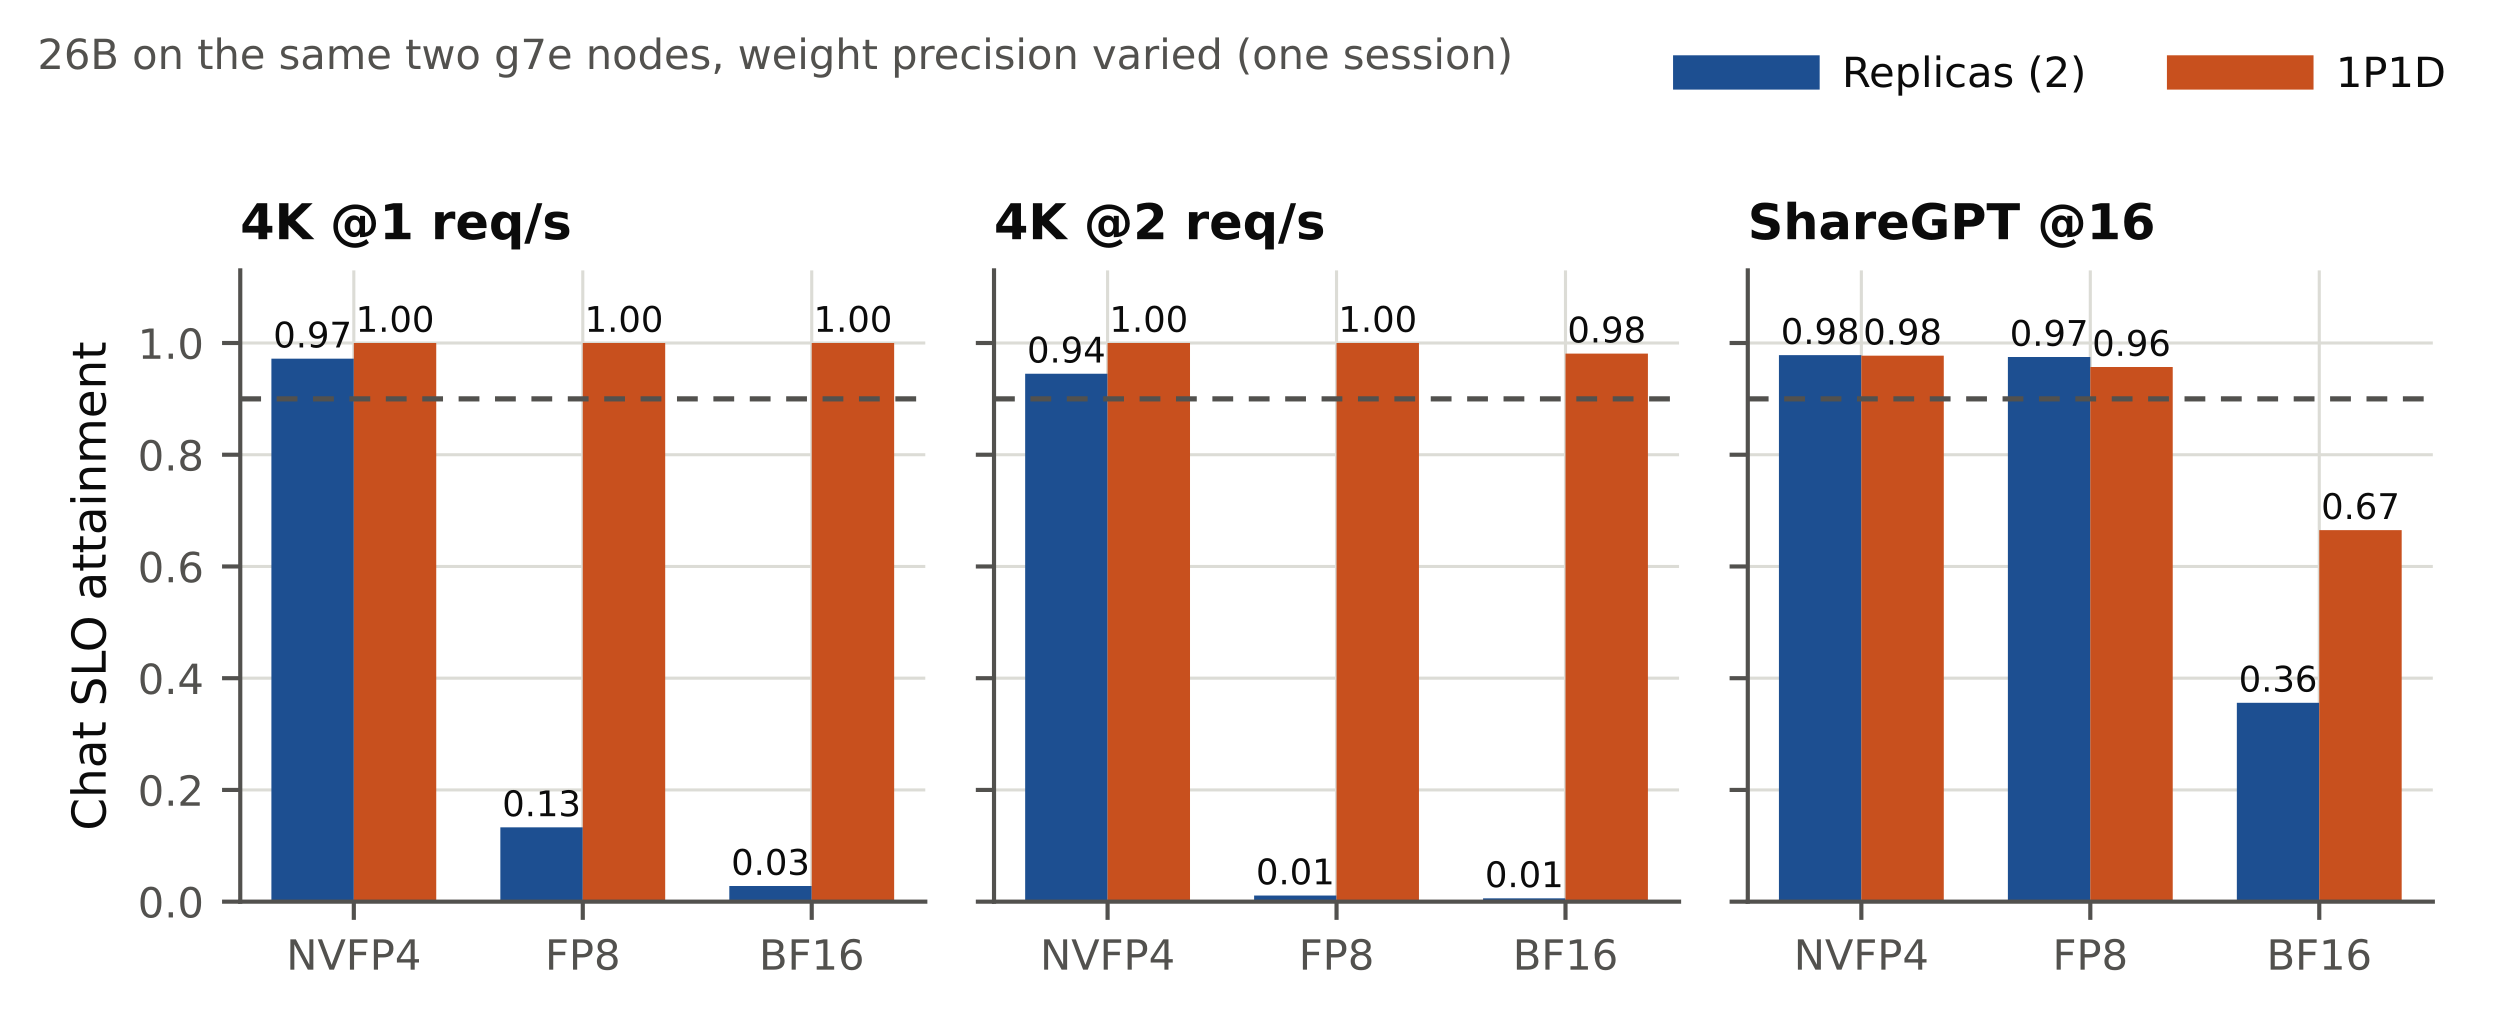
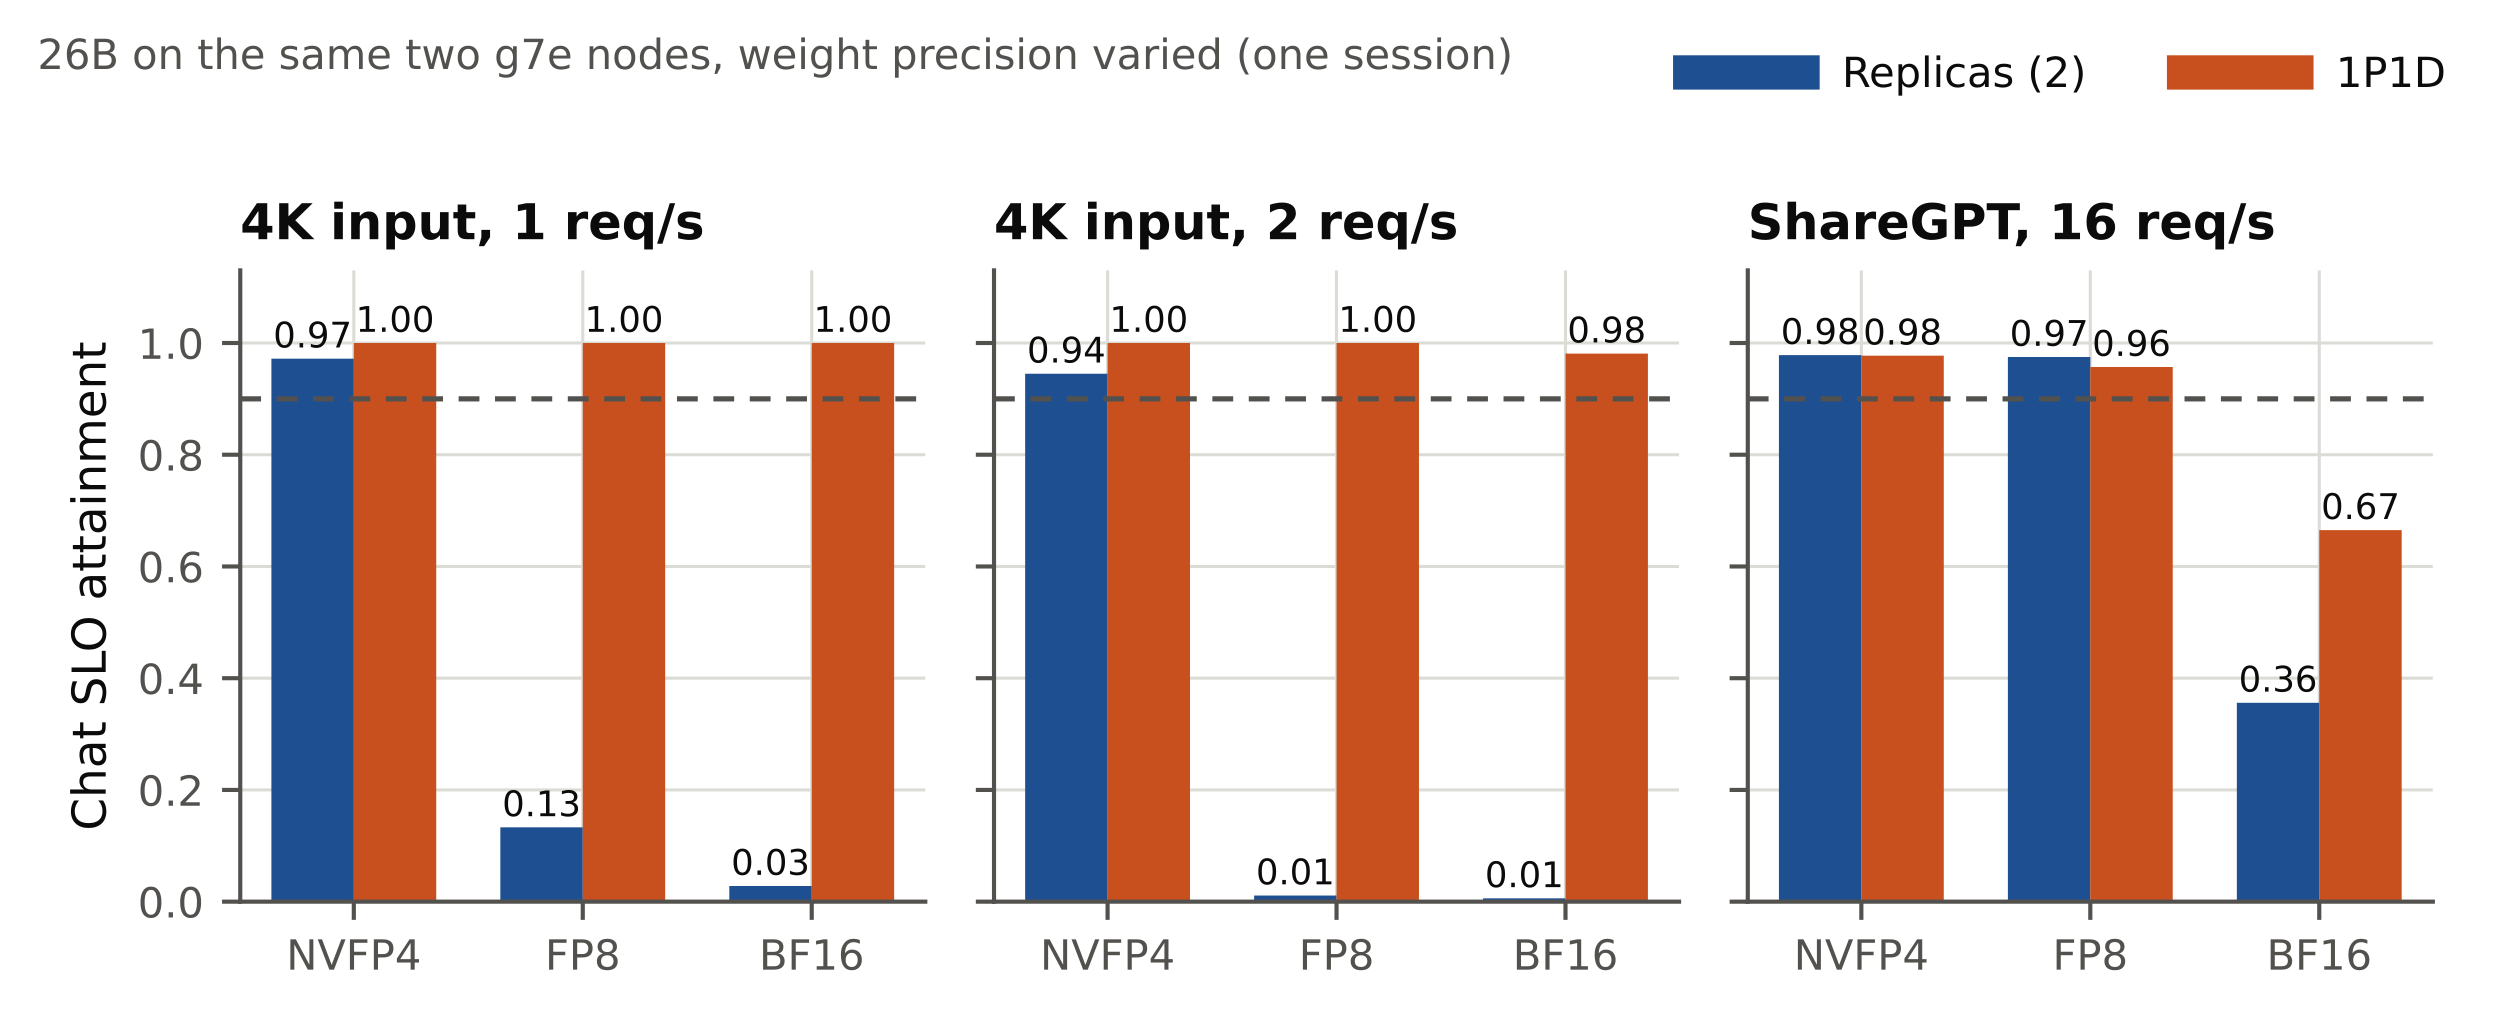
<svg xmlns="http://www.w3.org/2000/svg" xmlns:xlink="http://www.w3.org/1999/xlink" width="480.848pt" height="195.624pt" viewBox="0 0 480.848 195.624" version="1.1">
  <defs>
    <style type="text/css">*{stroke-linejoin: round; stroke-linecap: butt}</style>
  </defs>
  <g id="figure_1">
    <g id="patch_1">
      <path d="M 0 195.624  L 480.848 195.624  L 480.848 0  L 0 0  L 0 195.624  z " style="fill: none" />
    </g>
    <g id="axes_1">
      <g id="patch_2">
        <path d="M 46.21 173.424  L 177.969 173.424  L 177.969 52.004  L 46.21 52.004  L 46.21 173.424  z " style="fill: none" />
      </g>
      <g id="matplotlib.axis_1">
        <g id="xtick_1">
          <g id="line2d_1">
-             <path d="M 68.053 173.424  L 68.053 52.004  " clip-path="url(#pd9c4276684)" style="fill: none; stroke: #dcdcd6; stroke-width: 0.6; stroke-linecap: square" />
+             <path d="M 68.053 173.424  L 68.053 52.004  " clip-path="url(#p2ed2bd23ba)" style="fill: none; stroke: #dcdcd6; stroke-width: 0.6; stroke-linecap: square" />
          </g>
          <g id="line2d_2">
            <defs>
-               <path id="me9cebb5d52" d="M 0 0  L 0 3.5  " style="stroke: #52514e; stroke-width: 0.8" />
+               <path id="meee7be8249" d="M 0 0  L 0 3.5  " style="stroke: #52514e; stroke-width: 0.8" />
            </defs>
            <g>
-               <use xlink:href="#me9cebb5d52" x="68.053" y="173.424" style="fill: #52514e; stroke: #52514e; stroke-width: 0.8" />
+               <use xlink:href="#meee7be8249" x="68.053" y="173.424" style="fill: #52514e; stroke: #52514e; stroke-width: 0.8" />
            </g>
          </g>
          <g id="text_1">
            <text style="font-size: 8px; font-family: 'DejaVu Sans', 'Bitstream Vera Sans', 'Computer Modern Sans Serif', 'Lucida Grande', 'Verdana', 'Geneva', 'Lucid', 'Arial', 'Helvetica', 'Avant Garde', sans-serif; text-anchor: middle; fill: #52514e" x="68.053" y="186.502" transform="rotate(-0 68.05256 186.5021)">NVFP4</text>
          </g>
        </g>
        <g id="xtick_2">
          <g id="line2d_3">
-             <path d="M 112.09 173.424  L 112.09 52.004  " clip-path="url(#pd9c4276684)" style="fill: none; stroke: #dcdcd6; stroke-width: 0.6; stroke-linecap: square" />
+             <path d="M 112.09 173.424  L 112.09 52.004  " clip-path="url(#p2ed2bd23ba)" style="fill: none; stroke: #dcdcd6; stroke-width: 0.6; stroke-linecap: square" />
          </g>
          <g id="line2d_4">
            <g>
-               <use xlink:href="#me9cebb5d52" x="112.09" y="173.424" style="fill: #52514e; stroke: #52514e; stroke-width: 0.8" />
+               <use xlink:href="#meee7be8249" x="112.09" y="173.424" style="fill: #52514e; stroke: #52514e; stroke-width: 0.8" />
            </g>
          </g>
          <g id="text_2">
            <text style="font-size: 8px; font-family: 'DejaVu Sans', 'Bitstream Vera Sans', 'Computer Modern Sans Serif', 'Lucida Grande', 'Verdana', 'Geneva', 'Lucid', 'Arial', 'Helvetica', 'Avant Garde', sans-serif; text-anchor: middle; fill: #52514e" x="112.09" y="186.502" transform="rotate(-0 112.0898 186.5021)">FP8</text>
          </g>
        </g>
        <g id="xtick_3">
          <g id="line2d_5">
-             <path d="M 156.127 173.424  L 156.127 52.004  " clip-path="url(#pd9c4276684)" style="fill: none; stroke: #dcdcd6; stroke-width: 0.6; stroke-linecap: square" />
+             <path d="M 156.127 173.424  L 156.127 52.004  " clip-path="url(#p2ed2bd23ba)" style="fill: none; stroke: #dcdcd6; stroke-width: 0.6; stroke-linecap: square" />
          </g>
          <g id="line2d_6">
            <g>
-               <use xlink:href="#me9cebb5d52" x="156.127" y="173.424" style="fill: #52514e; stroke: #52514e; stroke-width: 0.8" />
+               <use xlink:href="#meee7be8249" x="156.127" y="173.424" style="fill: #52514e; stroke: #52514e; stroke-width: 0.8" />
            </g>
          </g>
          <g id="text_3">
            <text style="font-size: 8px; font-family: 'DejaVu Sans', 'Bitstream Vera Sans', 'Computer Modern Sans Serif', 'Lucida Grande', 'Verdana', 'Geneva', 'Lucid', 'Arial', 'Helvetica', 'Avant Garde', sans-serif; text-anchor: middle; fill: #52514e" x="156.127" y="186.502" transform="rotate(-0 156.127 186.5021)">BF16</text>
          </g>
        </g>
      </g>
      <g id="matplotlib.axis_2">
        <g id="ytick_1">
          <g id="line2d_7">
-             <path d="M 46.21 173.424  L 177.969 173.424  " clip-path="url(#pd9c4276684)" style="fill: none; stroke: #dcdcd6; stroke-width: 0.6; stroke-linecap: square" />
+             <path d="M 46.21 173.424  L 177.969 173.424  " clip-path="url(#p2ed2bd23ba)" style="fill: none; stroke: #dcdcd6; stroke-width: 0.6; stroke-linecap: square" />
          </g>
          <g id="line2d_8">
            <defs>
-               <path id="m92170ba7c8" d="M 0 0  L -3.5 0  " style="stroke: #52514e; stroke-width: 0.8" />
+               <path id="m7822c960b5" d="M 0 0  L -3.5 0  " style="stroke: #52514e; stroke-width: 0.8" />
            </defs>
            <g>
-               <use xlink:href="#m92170ba7c8" x="46.21" y="173.424" style="fill: #52514e; stroke: #52514e; stroke-width: 0.8" />
+               <use xlink:href="#m7822c960b5" x="46.21" y="173.424" style="fill: #52514e; stroke: #52514e; stroke-width: 0.8" />
            </g>
          </g>
          <g id="text_4">
            <text style="font-size: 8px; font-family: 'DejaVu Sans', 'Bitstream Vera Sans', 'Computer Modern Sans Serif', 'Lucida Grande', 'Verdana', 'Geneva', 'Lucid', 'Arial', 'Helvetica', 'Avant Garde', sans-serif; text-anchor: end; fill: #52514e" x="39.21" y="176.463" transform="rotate(-0 39.21011 176.4631)">0.0</text>
          </g>
        </g>
        <g id="ytick_2">
          <g id="line2d_9">
-             <path d="M 46.21 151.934  L 177.969 151.934  " clip-path="url(#pd9c4276684)" style="fill: none; stroke: #dcdcd6; stroke-width: 0.6; stroke-linecap: square" />
+             <path d="M 46.21 151.934  L 177.969 151.934  " clip-path="url(#p2ed2bd23ba)" style="fill: none; stroke: #dcdcd6; stroke-width: 0.6; stroke-linecap: square" />
          </g>
          <g id="line2d_10">
            <g>
-               <use xlink:href="#m92170ba7c8" x="46.21" y="151.934" style="fill: #52514e; stroke: #52514e; stroke-width: 0.8" />
+               <use xlink:href="#m7822c960b5" x="46.21" y="151.934" style="fill: #52514e; stroke: #52514e; stroke-width: 0.8" />
            </g>
          </g>
          <g id="text_5">
            <text style="font-size: 8px; font-family: 'DejaVu Sans', 'Bitstream Vera Sans', 'Computer Modern Sans Serif', 'Lucida Grande', 'Verdana', 'Geneva', 'Lucid', 'Arial', 'Helvetica', 'Avant Garde', sans-serif; text-anchor: end; fill: #52514e" x="39.21" y="154.973" transform="rotate(-0 39.21011 154.9727)">0.2</text>
          </g>
        </g>
        <g id="ytick_3">
          <g id="line2d_11">
-             <path d="M 46.21 130.443  L 177.969 130.443  " clip-path="url(#pd9c4276684)" style="fill: none; stroke: #dcdcd6; stroke-width: 0.6; stroke-linecap: square" />
+             <path d="M 46.21 130.443  L 177.969 130.443  " clip-path="url(#p2ed2bd23ba)" style="fill: none; stroke: #dcdcd6; stroke-width: 0.6; stroke-linecap: square" />
          </g>
          <g id="line2d_12">
            <g>
-               <use xlink:href="#m92170ba7c8" x="46.21" y="130.443" style="fill: #52514e; stroke: #52514e; stroke-width: 0.8" />
+               <use xlink:href="#m7822c960b5" x="46.21" y="130.443" style="fill: #52514e; stroke: #52514e; stroke-width: 0.8" />
            </g>
          </g>
          <g id="text_6">
            <text style="font-size: 8px; font-family: 'DejaVu Sans', 'Bitstream Vera Sans', 'Computer Modern Sans Serif', 'Lucida Grande', 'Verdana', 'Geneva', 'Lucid', 'Arial', 'Helvetica', 'Avant Garde', sans-serif; text-anchor: end; fill: #52514e" x="39.21" y="133.482" transform="rotate(-0 39.21011 133.4824)">0.4</text>
          </g>
        </g>
        <g id="ytick_4">
          <g id="line2d_13">
-             <path d="M 46.21 108.953  L 177.969 108.953  " clip-path="url(#pd9c4276684)" style="fill: none; stroke: #dcdcd6; stroke-width: 0.6; stroke-linecap: square" />
+             <path d="M 46.21 108.953  L 177.969 108.953  " clip-path="url(#p2ed2bd23ba)" style="fill: none; stroke: #dcdcd6; stroke-width: 0.6; stroke-linecap: square" />
          </g>
          <g id="line2d_14">
            <g>
-               <use xlink:href="#m92170ba7c8" x="46.21" y="108.953" style="fill: #52514e; stroke: #52514e; stroke-width: 0.8" />
+               <use xlink:href="#m7822c960b5" x="46.21" y="108.953" style="fill: #52514e; stroke: #52514e; stroke-width: 0.8" />
            </g>
          </g>
          <g id="text_7">
            <text style="font-size: 8px; font-family: 'DejaVu Sans', 'Bitstream Vera Sans', 'Computer Modern Sans Serif', 'Lucida Grande', 'Verdana', 'Geneva', 'Lucid', 'Arial', 'Helvetica', 'Avant Garde', sans-serif; text-anchor: end; fill: #52514e" x="39.21" y="111.992" transform="rotate(-0 39.21011 111.9921)">0.6</text>
          </g>
        </g>
        <g id="ytick_5">
          <g id="line2d_15">
-             <path d="M 46.21 87.463  L 177.969 87.463  " clip-path="url(#pd9c4276684)" style="fill: none; stroke: #dcdcd6; stroke-width: 0.6; stroke-linecap: square" />
+             <path d="M 46.21 87.463  L 177.969 87.463  " clip-path="url(#p2ed2bd23ba)" style="fill: none; stroke: #dcdcd6; stroke-width: 0.6; stroke-linecap: square" />
          </g>
          <g id="line2d_16">
            <g>
-               <use xlink:href="#m92170ba7c8" x="46.21" y="87.463" style="fill: #52514e; stroke: #52514e; stroke-width: 0.8" />
+               <use xlink:href="#m7822c960b5" x="46.21" y="87.463" style="fill: #52514e; stroke: #52514e; stroke-width: 0.8" />
            </g>
          </g>
          <g id="text_8">
            <text style="font-size: 8px; font-family: 'DejaVu Sans', 'Bitstream Vera Sans', 'Computer Modern Sans Serif', 'Lucida Grande', 'Verdana', 'Geneva', 'Lucid', 'Arial', 'Helvetica', 'Avant Garde', sans-serif; text-anchor: end; fill: #52514e" x="39.21" y="90.502" transform="rotate(-0 39.21011 90.50175)">0.8</text>
          </g>
        </g>
        <g id="ytick_6">
          <g id="line2d_17">
-             <path d="M 46.21 65.972  L 177.969 65.972  " clip-path="url(#pd9c4276684)" style="fill: none; stroke: #dcdcd6; stroke-width: 0.6; stroke-linecap: square" />
+             <path d="M 46.21 65.972  L 177.969 65.972  " clip-path="url(#p2ed2bd23ba)" style="fill: none; stroke: #dcdcd6; stroke-width: 0.6; stroke-linecap: square" />
          </g>
          <g id="line2d_18">
            <g>
-               <use xlink:href="#m92170ba7c8" x="46.21" y="65.972" style="fill: #52514e; stroke: #52514e; stroke-width: 0.8" />
+               <use xlink:href="#m7822c960b5" x="46.21" y="65.972" style="fill: #52514e; stroke: #52514e; stroke-width: 0.8" />
            </g>
          </g>
          <g id="text_9">
            <text style="font-size: 8px; font-family: 'DejaVu Sans', 'Bitstream Vera Sans', 'Computer Modern Sans Serif', 'Lucida Grande', 'Verdana', 'Geneva', 'Lucid', 'Arial', 'Helvetica', 'Avant Garde', sans-serif; text-anchor: end; fill: #52514e" x="39.21" y="69.011" transform="rotate(-0 39.21011 69.01142)">1.0</text>
          </g>
        </g>
        <g id="text_10">
          <text style="font-size: 9px; font-family: 'DejaVu Sans', 'Bitstream Vera Sans', 'Computer Modern Sans Serif', 'Lucida Grande', 'Verdana', 'Geneva', 'Lucid', 'Arial', 'Helvetica', 'Avant Garde', sans-serif; text-anchor: middle; fill: #0b0b0b" x="20.326" y="112.714" transform="rotate(-90 20.3255 112.7138)">Chat SLO attainment</text>
        </g>
      </g>
      <g id="patch_3">
-         <path d="M 52.199 173.424  L 68.053 173.424  L 68.053 68.981  L 52.199 68.981  z " clip-path="url(#pd9c4276684)" style="fill: #1d4f91" />
+         <path d="M 52.199 173.424  L 68.053 173.424  L 68.053 68.981  L 52.199 68.981  z " clip-path="url(#p2ed2bd23ba)" style="fill: #1d4f91" />
      </g>
      <g id="patch_4">
-         <path d="M 68.053 173.424  L 83.906 173.424  L 83.906 65.972  L 68.053 65.972  z " clip-path="url(#pd9c4276684)" style="fill: #c8501e" />
+         <path d="M 68.053 173.424  L 83.906 173.424  L 83.906 65.972  L 68.053 65.972  z " clip-path="url(#p2ed2bd23ba)" style="fill: #c8501e" />
      </g>
      <g id="patch_5">
-         <path d="M 96.236 173.424  L 112.09 173.424  L 112.09 159.133  L 96.236 159.133  z " clip-path="url(#pd9c4276684)" style="fill: #1d4f91" />
+         <path d="M 96.236 173.424  L 112.09 173.424  L 112.09 159.133  L 96.236 159.133  z " clip-path="url(#p2ed2bd23ba)" style="fill: #1d4f91" />
      </g>
      <g id="patch_6">
-         <path d="M 112.09 173.424  L 127.943 173.424  L 127.943 65.972  L 112.09 65.972  z " clip-path="url(#pd9c4276684)" style="fill: #c8501e" />
+         <path d="M 112.09 173.424  L 127.943 173.424  L 127.943 65.972  L 112.09 65.972  z " clip-path="url(#p2ed2bd23ba)" style="fill: #c8501e" />
      </g>
      <g id="patch_7">
-         <path d="M 140.274 173.424  L 156.127 173.424  L 156.127 170.415  L 140.274 170.415  z " clip-path="url(#pd9c4276684)" style="fill: #1d4f91" />
+         <path d="M 140.274 173.424  L 156.127 173.424  L 156.127 170.415  L 140.274 170.415  z " clip-path="url(#p2ed2bd23ba)" style="fill: #1d4f91" />
      </g>
      <g id="patch_8">
-         <path d="M 156.127 173.424  L 171.98 173.424  L 171.98 65.972  L 156.127 65.972  z " clip-path="url(#pd9c4276684)" style="fill: #c8501e" />
+         <path d="M 156.127 173.424  L 171.98 173.424  L 171.98 65.972  L 156.127 65.972  z " clip-path="url(#p2ed2bd23ba)" style="fill: #c8501e" />
      </g>
      <g id="line2d_19">
-         <path d="M 46.21 76.718  L 177.969 76.718  " clip-path="url(#pd9c4276684)" style="fill: none; stroke-dasharray: 4,3; stroke-dashoffset: 0; stroke: #52514e" />
+         <path d="M 46.21 76.718  L 177.969 76.718  " clip-path="url(#p2ed2bd23ba)" style="fill: none; stroke-dasharray: 4,3; stroke-dashoffset: 0; stroke: #52514e" />
      </g>
      <g id="patch_9">
        <path d="M 46.21 173.424  L 46.21 52.004  " style="fill: none; stroke: #52514e; stroke-width: 0.8; stroke-linejoin: miter; stroke-linecap: square" />
      </g>
      <g id="patch_10">
        <path d="M 46.21 173.424  L 177.969 173.424  " style="fill: none; stroke: #52514e; stroke-width: 0.8; stroke-linejoin: miter; stroke-linecap: square" />
      </g>
      <g id="text_11">
        <text style="font-size: 6.8px; font-family: 'DejaVu Sans', 'Bitstream Vera Sans', 'Computer Modern Sans Serif', 'Lucida Grande', 'Verdana', 'Geneva', 'Lucid', 'Arial', 'Helvetica', 'Avant Garde', sans-serif; text-anchor: middle; fill: #0b0b0b" x="60.126" y="66.832" transform="rotate(-0 60.12586 66.83197)">0.97</text>
      </g>
      <g id="text_12">
        <text style="font-size: 6.8px; font-family: 'DejaVu Sans', 'Bitstream Vera Sans', 'Computer Modern Sans Serif', 'Lucida Grande', 'Verdana', 'Geneva', 'Lucid', 'Arial', 'Helvetica', 'Avant Garde', sans-serif; text-anchor: middle; fill: #0b0b0b" x="75.979" y="63.823" transform="rotate(-0 75.97925 63.82333)">1.00</text>
      </g>
      <g id="text_13">
        <text style="font-size: 6.8px; font-family: 'DejaVu Sans', 'Bitstream Vera Sans', 'Computer Modern Sans Serif', 'Lucida Grande', 'Verdana', 'Geneva', 'Lucid', 'Arial', 'Helvetica', 'Avant Garde', sans-serif; text-anchor: middle; fill: #0b0b0b" x="104.163" y="156.984" transform="rotate(-0 104.1631 156.9839)">0.13</text>
      </g>
      <g id="text_14">
        <text style="font-size: 6.8px; font-family: 'DejaVu Sans', 'Bitstream Vera Sans', 'Computer Modern Sans Serif', 'Lucida Grande', 'Verdana', 'Geneva', 'Lucid', 'Arial', 'Helvetica', 'Avant Garde', sans-serif; text-anchor: middle; fill: #0b0b0b" x="120.016" y="63.823" transform="rotate(-0 120.0165 63.82333)">1.00</text>
      </g>
      <g id="text_15">
        <text style="font-size: 6.8px; font-family: 'DejaVu Sans', 'Bitstream Vera Sans', 'Computer Modern Sans Serif', 'Lucida Grande', 'Verdana', 'Geneva', 'Lucid', 'Arial', 'Helvetica', 'Avant Garde', sans-serif; text-anchor: middle; fill: #0b0b0b" x="148.2" y="168.266" transform="rotate(-0 148.2003 168.2663)">0.03</text>
      </g>
      <g id="text_16">
        <text style="font-size: 6.8px; font-family: 'DejaVu Sans', 'Bitstream Vera Sans', 'Computer Modern Sans Serif', 'Lucida Grande', 'Verdana', 'Geneva', 'Lucid', 'Arial', 'Helvetica', 'Avant Garde', sans-serif; text-anchor: middle; fill: #0b0b0b" x="164.054" y="63.823" transform="rotate(-0 164.0537 63.82333)">1.00</text>
      </g>
      <g id="text_17">
-         <text style="font-weight: 700; font-size: 9.5px; font-family: 'DejaVu Sans', 'Bitstream Vera Sans', 'Computer Modern Sans Serif', 'Lucida Grande', 'Verdana', 'Geneva', 'Lucid', 'Arial', 'Helvetica', 'Avant Garde', sans-serif; text-anchor: start; fill: #0b0b0b" x="46.21" y="46.004" transform="rotate(-0 46.21011 46.00365)">4K @1 req/s</text>
+         <text style="font-weight: 700; font-size: 9.5px; font-family: 'DejaVu Sans', 'Bitstream Vera Sans', 'Computer Modern Sans Serif', 'Lucida Grande', 'Verdana', 'Geneva', 'Lucid', 'Arial', 'Helvetica', 'Avant Garde', sans-serif; text-anchor: start; fill: #0b0b0b" x="46.21" y="46.004" transform="rotate(-0 46.21011 46.00365)">4K input, 1 req/s</text>
      </g>
    </g>
    <g id="axes_2">
      <g id="patch_11">
        <path d="M 191.189 173.424  L 322.949 173.424  L 322.949 52.004  L 191.189 52.004  L 191.189 173.424  z " style="fill: none" />
      </g>
      <g id="matplotlib.axis_3">
        <g id="xtick_4">
          <g id="line2d_20">
-             <path d="M 213.032 173.424  L 213.032 52.004  " clip-path="url(#p9ea1cb76ad)" style="fill: none; stroke: #dcdcd6; stroke-width: 0.6; stroke-linecap: square" />
+             <path d="M 213.032 173.424  L 213.032 52.004  " clip-path="url(#p092421faef)" style="fill: none; stroke: #dcdcd6; stroke-width: 0.6; stroke-linecap: square" />
          </g>
          <g id="line2d_21">
            <g>
-               <use xlink:href="#me9cebb5d52" x="213.032" y="173.424" style="fill: #52514e; stroke: #52514e; stroke-width: 0.8" />
+               <use xlink:href="#meee7be8249" x="213.032" y="173.424" style="fill: #52514e; stroke: #52514e; stroke-width: 0.8" />
            </g>
          </g>
          <g id="text_18">
            <text style="font-size: 8px; font-family: 'DejaVu Sans', 'Bitstream Vera Sans', 'Computer Modern Sans Serif', 'Lucida Grande', 'Verdana', 'Geneva', 'Lucid', 'Arial', 'Helvetica', 'Avant Garde', sans-serif; text-anchor: middle; fill: #52514e" x="213.032" y="186.502" transform="rotate(-0 213.0319 186.5021)">NVFP4</text>
          </g>
        </g>
        <g id="xtick_5">
          <g id="line2d_22">
-             <path d="M 257.069 173.424  L 257.069 52.004  " clip-path="url(#p9ea1cb76ad)" style="fill: none; stroke: #dcdcd6; stroke-width: 0.6; stroke-linecap: square" />
+             <path d="M 257.069 173.424  L 257.069 52.004  " clip-path="url(#p092421faef)" style="fill: none; stroke: #dcdcd6; stroke-width: 0.6; stroke-linecap: square" />
          </g>
          <g id="line2d_23">
            <g>
-               <use xlink:href="#me9cebb5d52" x="257.069" y="173.424" style="fill: #52514e; stroke: #52514e; stroke-width: 0.8" />
+               <use xlink:href="#meee7be8249" x="257.069" y="173.424" style="fill: #52514e; stroke: #52514e; stroke-width: 0.8" />
            </g>
          </g>
          <g id="text_19">
            <text style="font-size: 8px; font-family: 'DejaVu Sans', 'Bitstream Vera Sans', 'Computer Modern Sans Serif', 'Lucida Grande', 'Verdana', 'Geneva', 'Lucid', 'Arial', 'Helvetica', 'Avant Garde', sans-serif; text-anchor: middle; fill: #52514e" x="257.069" y="186.502" transform="rotate(-0 257.0691 186.5021)">FP8</text>
          </g>
        </g>
        <g id="xtick_6">
          <g id="line2d_24">
-             <path d="M 301.106 173.424  L 301.106 52.004  " clip-path="url(#p9ea1cb76ad)" style="fill: none; stroke: #dcdcd6; stroke-width: 0.6; stroke-linecap: square" />
+             <path d="M 301.106 173.424  L 301.106 52.004  " clip-path="url(#p092421faef)" style="fill: none; stroke: #dcdcd6; stroke-width: 0.6; stroke-linecap: square" />
          </g>
          <g id="line2d_25">
            <g>
-               <use xlink:href="#me9cebb5d52" x="301.106" y="173.424" style="fill: #52514e; stroke: #52514e; stroke-width: 0.8" />
+               <use xlink:href="#meee7be8249" x="301.106" y="173.424" style="fill: #52514e; stroke: #52514e; stroke-width: 0.8" />
            </g>
          </g>
          <g id="text_20">
            <text style="font-size: 8px; font-family: 'DejaVu Sans', 'Bitstream Vera Sans', 'Computer Modern Sans Serif', 'Lucida Grande', 'Verdana', 'Geneva', 'Lucid', 'Arial', 'Helvetica', 'Avant Garde', sans-serif; text-anchor: middle; fill: #52514e" x="301.106" y="186.502" transform="rotate(-0 301.1063 186.5021)">BF16</text>
          </g>
        </g>
      </g>
      <g id="matplotlib.axis_4">
        <g id="ytick_7">
          <g id="line2d_26">
-             <path d="M 191.189 173.424  L 322.949 173.424  " clip-path="url(#p9ea1cb76ad)" style="fill: none; stroke: #dcdcd6; stroke-width: 0.6; stroke-linecap: square" />
+             <path d="M 191.189 173.424  L 322.949 173.424  " clip-path="url(#p092421faef)" style="fill: none; stroke: #dcdcd6; stroke-width: 0.6; stroke-linecap: square" />
          </g>
          <g id="line2d_27">
            <g>
-               <use xlink:href="#m92170ba7c8" x="191.189" y="173.424" style="fill: #52514e; stroke: #52514e; stroke-width: 0.8" />
+               <use xlink:href="#m7822c960b5" x="191.189" y="173.424" style="fill: #52514e; stroke: #52514e; stroke-width: 0.8" />
            </g>
          </g>
        </g>
        <g id="ytick_8">
          <g id="line2d_28">
-             <path d="M 191.189 151.934  L 322.949 151.934  " clip-path="url(#p9ea1cb76ad)" style="fill: none; stroke: #dcdcd6; stroke-width: 0.6; stroke-linecap: square" />
+             <path d="M 191.189 151.934  L 322.949 151.934  " clip-path="url(#p092421faef)" style="fill: none; stroke: #dcdcd6; stroke-width: 0.6; stroke-linecap: square" />
          </g>
          <g id="line2d_29">
            <g>
-               <use xlink:href="#m92170ba7c8" x="191.189" y="151.934" style="fill: #52514e; stroke: #52514e; stroke-width: 0.8" />
+               <use xlink:href="#m7822c960b5" x="191.189" y="151.934" style="fill: #52514e; stroke: #52514e; stroke-width: 0.8" />
            </g>
          </g>
        </g>
        <g id="ytick_9">
          <g id="line2d_30">
-             <path d="M 191.189 130.443  L 322.949 130.443  " clip-path="url(#p9ea1cb76ad)" style="fill: none; stroke: #dcdcd6; stroke-width: 0.6; stroke-linecap: square" />
+             <path d="M 191.189 130.443  L 322.949 130.443  " clip-path="url(#p092421faef)" style="fill: none; stroke: #dcdcd6; stroke-width: 0.6; stroke-linecap: square" />
          </g>
          <g id="line2d_31">
            <g>
-               <use xlink:href="#m92170ba7c8" x="191.189" y="130.443" style="fill: #52514e; stroke: #52514e; stroke-width: 0.8" />
+               <use xlink:href="#m7822c960b5" x="191.189" y="130.443" style="fill: #52514e; stroke: #52514e; stroke-width: 0.8" />
            </g>
          </g>
        </g>
        <g id="ytick_10">
          <g id="line2d_32">
-             <path d="M 191.189 108.953  L 322.949 108.953  " clip-path="url(#p9ea1cb76ad)" style="fill: none; stroke: #dcdcd6; stroke-width: 0.6; stroke-linecap: square" />
+             <path d="M 191.189 108.953  L 322.949 108.953  " clip-path="url(#p092421faef)" style="fill: none; stroke: #dcdcd6; stroke-width: 0.6; stroke-linecap: square" />
          </g>
          <g id="line2d_33">
            <g>
-               <use xlink:href="#m92170ba7c8" x="191.189" y="108.953" style="fill: #52514e; stroke: #52514e; stroke-width: 0.8" />
+               <use xlink:href="#m7822c960b5" x="191.189" y="108.953" style="fill: #52514e; stroke: #52514e; stroke-width: 0.8" />
            </g>
          </g>
        </g>
        <g id="ytick_11">
          <g id="line2d_34">
-             <path d="M 191.189 87.463  L 322.949 87.463  " clip-path="url(#p9ea1cb76ad)" style="fill: none; stroke: #dcdcd6; stroke-width: 0.6; stroke-linecap: square" />
+             <path d="M 191.189 87.463  L 322.949 87.463  " clip-path="url(#p092421faef)" style="fill: none; stroke: #dcdcd6; stroke-width: 0.6; stroke-linecap: square" />
          </g>
          <g id="line2d_35">
            <g>
-               <use xlink:href="#m92170ba7c8" x="191.189" y="87.463" style="fill: #52514e; stroke: #52514e; stroke-width: 0.8" />
+               <use xlink:href="#m7822c960b5" x="191.189" y="87.463" style="fill: #52514e; stroke: #52514e; stroke-width: 0.8" />
            </g>
          </g>
        </g>
        <g id="ytick_12">
          <g id="line2d_36">
-             <path d="M 191.189 65.972  L 322.949 65.972  " clip-path="url(#p9ea1cb76ad)" style="fill: none; stroke: #dcdcd6; stroke-width: 0.6; stroke-linecap: square" />
+             <path d="M 191.189 65.972  L 322.949 65.972  " clip-path="url(#p092421faef)" style="fill: none; stroke: #dcdcd6; stroke-width: 0.6; stroke-linecap: square" />
          </g>
          <g id="line2d_37">
            <g>
-               <use xlink:href="#m92170ba7c8" x="191.189" y="65.972" style="fill: #52514e; stroke: #52514e; stroke-width: 0.8" />
+               <use xlink:href="#m7822c960b5" x="191.189" y="65.972" style="fill: #52514e; stroke: #52514e; stroke-width: 0.8" />
            </g>
          </g>
        </g>
      </g>
      <g id="patch_12">
-         <path d="M 197.178 173.424  L 213.032 173.424  L 213.032 71.882  L 197.178 71.882  z " clip-path="url(#p9ea1cb76ad)" style="fill: #1d4f91" />
+         <path d="M 197.178 173.424  L 213.032 173.424  L 213.032 71.882  L 197.178 71.882  z " clip-path="url(#p092421faef)" style="fill: #1d4f91" />
      </g>
      <g id="patch_13">
-         <path d="M 213.032 173.424  L 228.885 173.424  L 228.885 65.972  L 213.032 65.972  z " clip-path="url(#p9ea1cb76ad)" style="fill: #c8501e" />
+         <path d="M 213.032 173.424  L 228.885 173.424  L 228.885 65.972  L 213.032 65.972  z " clip-path="url(#p092421faef)" style="fill: #c8501e" />
      </g>
      <g id="patch_14">
-         <path d="M 241.216 173.424  L 257.069 173.424  L 257.069 172.242  L 241.216 172.242  z " clip-path="url(#p9ea1cb76ad)" style="fill: #1d4f91" />
+         <path d="M 241.216 173.424  L 257.069 173.424  L 257.069 172.242  L 241.216 172.242  z " clip-path="url(#p092421faef)" style="fill: #1d4f91" />
      </g>
      <g id="patch_15">
-         <path d="M 257.069 173.424  L 272.922 173.424  L 272.922 65.972  L 257.069 65.972  z " clip-path="url(#p9ea1cb76ad)" style="fill: #c8501e" />
+         <path d="M 257.069 173.424  L 272.922 173.424  L 272.922 65.972  L 257.069 65.972  z " clip-path="url(#p092421faef)" style="fill: #c8501e" />
      </g>
      <g id="patch_16">
-         <path d="M 285.253 173.424  L 301.106 173.424  L 301.106 172.779  L 285.253 172.779  z " clip-path="url(#p9ea1cb76ad)" style="fill: #1d4f91" />
+         <path d="M 285.253 173.424  L 301.106 173.424  L 301.106 172.779  L 285.253 172.779  z " clip-path="url(#p092421faef)" style="fill: #1d4f91" />
      </g>
      <g id="patch_17">
-         <path d="M 301.106 173.424  L 316.96 173.424  L 316.96 68.014  L 301.106 68.014  z " clip-path="url(#p9ea1cb76ad)" style="fill: #c8501e" />
+         <path d="M 301.106 173.424  L 316.96 173.424  L 316.96 68.014  L 301.106 68.014  z " clip-path="url(#p092421faef)" style="fill: #c8501e" />
      </g>
      <g id="line2d_38">
-         <path d="M 191.189 76.718  L 322.949 76.718  " clip-path="url(#p9ea1cb76ad)" style="fill: none; stroke-dasharray: 4,3; stroke-dashoffset: 0; stroke: #52514e" />
+         <path d="M 191.189 76.718  L 322.949 76.718  " clip-path="url(#p092421faef)" style="fill: none; stroke-dasharray: 4,3; stroke-dashoffset: 0; stroke: #52514e" />
      </g>
      <g id="patch_18">
        <path d="M 191.189 173.424  L 191.189 52.004  " style="fill: none; stroke: #52514e; stroke-width: 0.8; stroke-linejoin: miter; stroke-linecap: square" />
      </g>
      <g id="patch_19">
        <path d="M 191.189 173.424  L 322.949 173.424  " style="fill: none; stroke: #52514e; stroke-width: 0.8; stroke-linejoin: miter; stroke-linecap: square" />
      </g>
      <g id="text_21">
        <text style="font-size: 6.8px; font-family: 'DejaVu Sans', 'Bitstream Vera Sans', 'Computer Modern Sans Serif', 'Lucida Grande', 'Verdana', 'Geneva', 'Lucid', 'Arial', 'Helvetica', 'Avant Garde', sans-serif; text-anchor: middle; fill: #0b0b0b" x="205.105" y="69.733" transform="rotate(-0 205.1052 69.73317)">0.94</text>
      </g>
      <g id="text_22">
        <text style="font-size: 6.8px; font-family: 'DejaVu Sans', 'Bitstream Vera Sans', 'Computer Modern Sans Serif', 'Lucida Grande', 'Verdana', 'Geneva', 'Lucid', 'Arial', 'Helvetica', 'Avant Garde', sans-serif; text-anchor: middle; fill: #0b0b0b" x="220.959" y="63.823" transform="rotate(-0 220.9586 63.82333)">1.00</text>
      </g>
      <g id="text_23">
        <text style="font-size: 6.8px; font-family: 'DejaVu Sans', 'Bitstream Vera Sans', 'Computer Modern Sans Serif', 'Lucida Grande', 'Verdana', 'Geneva', 'Lucid', 'Arial', 'Helvetica', 'Avant Garde', sans-serif; text-anchor: middle; fill: #0b0b0b" x="249.142" y="170.093" transform="rotate(-0 249.1424 170.093)">0.01</text>
      </g>
      <g id="text_24">
        <text style="font-size: 6.8px; font-family: 'DejaVu Sans', 'Bitstream Vera Sans', 'Computer Modern Sans Serif', 'Lucida Grande', 'Verdana', 'Geneva', 'Lucid', 'Arial', 'Helvetica', 'Avant Garde', sans-serif; text-anchor: middle; fill: #0b0b0b" x="264.996" y="63.823" transform="rotate(-0 264.9957 63.82333)">1.00</text>
      </g>
      <g id="text_25">
        <text style="font-size: 6.8px; font-family: 'DejaVu Sans', 'Bitstream Vera Sans', 'Computer Modern Sans Serif', 'Lucida Grande', 'Verdana', 'Geneva', 'Lucid', 'Arial', 'Helvetica', 'Avant Garde', sans-serif; text-anchor: middle; fill: #0b0b0b" x="293.18" y="170.63" transform="rotate(-0 293.1796 170.6303)">0.01</text>
      </g>
      <g id="text_26">
        <text style="font-size: 6.8px; font-family: 'DejaVu Sans', 'Bitstream Vera Sans', 'Computer Modern Sans Serif', 'Lucida Grande', 'Verdana', 'Geneva', 'Lucid', 'Arial', 'Helvetica', 'Avant Garde', sans-serif; text-anchor: middle; fill: #0b0b0b" x="309.033" y="65.865" transform="rotate(-0 309.0329 65.86491)">0.98</text>
      </g>
      <g id="text_27">
-         <text style="font-weight: 700; font-size: 9.5px; font-family: 'DejaVu Sans', 'Bitstream Vera Sans', 'Computer Modern Sans Serif', 'Lucida Grande', 'Verdana', 'Geneva', 'Lucid', 'Arial', 'Helvetica', 'Avant Garde', sans-serif; text-anchor: start; fill: #0b0b0b" x="191.189" y="46.004" transform="rotate(-0 191.1894 46.00365)">4K @2 req/s</text>
+         <text style="font-weight: 700; font-size: 9.5px; font-family: 'DejaVu Sans', 'Bitstream Vera Sans', 'Computer Modern Sans Serif', 'Lucida Grande', 'Verdana', 'Geneva', 'Lucid', 'Arial', 'Helvetica', 'Avant Garde', sans-serif; text-anchor: start; fill: #0b0b0b" x="191.189" y="46.004" transform="rotate(-0 191.1894 46.00365)">4K input, 2 req/s</text>
      </g>
    </g>
    <g id="axes_3">
      <g id="patch_20">
        <path d="M 336.169 173.424  L 467.928 173.424  L 467.928 52.004  L 336.169 52.004  L 336.169 173.424  z " style="fill: none" />
      </g>
      <g id="matplotlib.axis_5">
        <g id="xtick_7">
          <g id="line2d_39">
-             <path d="M 358.011 173.424  L 358.011 52.004  " clip-path="url(#pcf2026aee3)" style="fill: none; stroke: #dcdcd6; stroke-width: 0.6; stroke-linecap: square" />
+             <path d="M 358.011 173.424  L 358.011 52.004  " clip-path="url(#p052fad3c69)" style="fill: none; stroke: #dcdcd6; stroke-width: 0.6; stroke-linecap: square" />
          </g>
          <g id="line2d_40">
            <g>
-               <use xlink:href="#me9cebb5d52" x="358.011" y="173.424" style="fill: #52514e; stroke: #52514e; stroke-width: 0.8" />
+               <use xlink:href="#meee7be8249" x="358.011" y="173.424" style="fill: #52514e; stroke: #52514e; stroke-width: 0.8" />
            </g>
          </g>
          <g id="text_28">
            <text style="font-size: 8px; font-family: 'DejaVu Sans', 'Bitstream Vera Sans', 'Computer Modern Sans Serif', 'Lucida Grande', 'Verdana', 'Geneva', 'Lucid', 'Arial', 'Helvetica', 'Avant Garde', sans-serif; text-anchor: middle; fill: #52514e" x="358.011" y="186.502" transform="rotate(-0 358.0112 186.5021)">NVFP4</text>
          </g>
        </g>
        <g id="xtick_8">
          <g id="line2d_41">
-             <path d="M 402.048 173.424  L 402.048 52.004  " clip-path="url(#pcf2026aee3)" style="fill: none; stroke: #dcdcd6; stroke-width: 0.6; stroke-linecap: square" />
+             <path d="M 402.048 173.424  L 402.048 52.004  " clip-path="url(#p052fad3c69)" style="fill: none; stroke: #dcdcd6; stroke-width: 0.6; stroke-linecap: square" />
          </g>
          <g id="line2d_42">
            <g>
-               <use xlink:href="#me9cebb5d52" x="402.048" y="173.424" style="fill: #52514e; stroke: #52514e; stroke-width: 0.8" />
+               <use xlink:href="#meee7be8249" x="402.048" y="173.424" style="fill: #52514e; stroke: #52514e; stroke-width: 0.8" />
            </g>
          </g>
          <g id="text_29">
            <text style="font-size: 8px; font-family: 'DejaVu Sans', 'Bitstream Vera Sans', 'Computer Modern Sans Serif', 'Lucida Grande', 'Verdana', 'Geneva', 'Lucid', 'Arial', 'Helvetica', 'Avant Garde', sans-serif; text-anchor: middle; fill: #52514e" x="402.048" y="186.502" transform="rotate(-0 402.0484 186.5021)">FP8</text>
          </g>
        </g>
        <g id="xtick_9">
          <g id="line2d_43">
-             <path d="M 446.086 173.424  L 446.086 52.004  " clip-path="url(#pcf2026aee3)" style="fill: none; stroke: #dcdcd6; stroke-width: 0.6; stroke-linecap: square" />
+             <path d="M 446.086 173.424  L 446.086 52.004  " clip-path="url(#p052fad3c69)" style="fill: none; stroke: #dcdcd6; stroke-width: 0.6; stroke-linecap: square" />
          </g>
          <g id="line2d_44">
            <g>
-               <use xlink:href="#me9cebb5d52" x="446.086" y="173.424" style="fill: #52514e; stroke: #52514e; stroke-width: 0.8" />
+               <use xlink:href="#meee7be8249" x="446.086" y="173.424" style="fill: #52514e; stroke: #52514e; stroke-width: 0.8" />
            </g>
          </g>
          <g id="text_30">
            <text style="font-size: 8px; font-family: 'DejaVu Sans', 'Bitstream Vera Sans', 'Computer Modern Sans Serif', 'Lucida Grande', 'Verdana', 'Geneva', 'Lucid', 'Arial', 'Helvetica', 'Avant Garde', sans-serif; text-anchor: middle; fill: #52514e" x="446.086" y="186.502" transform="rotate(-0 446.0856 186.5021)">BF16</text>
          </g>
        </g>
      </g>
      <g id="matplotlib.axis_6">
        <g id="ytick_13">
          <g id="line2d_45">
-             <path d="M 336.169 173.424  L 467.928 173.424  " clip-path="url(#pcf2026aee3)" style="fill: none; stroke: #dcdcd6; stroke-width: 0.6; stroke-linecap: square" />
+             <path d="M 336.169 173.424  L 467.928 173.424  " clip-path="url(#p052fad3c69)" style="fill: none; stroke: #dcdcd6; stroke-width: 0.6; stroke-linecap: square" />
          </g>
          <g id="line2d_46">
            <g>
-               <use xlink:href="#m92170ba7c8" x="336.169" y="173.424" style="fill: #52514e; stroke: #52514e; stroke-width: 0.8" />
+               <use xlink:href="#m7822c960b5" x="336.169" y="173.424" style="fill: #52514e; stroke: #52514e; stroke-width: 0.8" />
            </g>
          </g>
        </g>
        <g id="ytick_14">
          <g id="line2d_47">
-             <path d="M 336.169 151.934  L 467.928 151.934  " clip-path="url(#pcf2026aee3)" style="fill: none; stroke: #dcdcd6; stroke-width: 0.6; stroke-linecap: square" />
+             <path d="M 336.169 151.934  L 467.928 151.934  " clip-path="url(#p052fad3c69)" style="fill: none; stroke: #dcdcd6; stroke-width: 0.6; stroke-linecap: square" />
          </g>
          <g id="line2d_48">
            <g>
-               <use xlink:href="#m92170ba7c8" x="336.169" y="151.934" style="fill: #52514e; stroke: #52514e; stroke-width: 0.8" />
+               <use xlink:href="#m7822c960b5" x="336.169" y="151.934" style="fill: #52514e; stroke: #52514e; stroke-width: 0.8" />
            </g>
          </g>
        </g>
        <g id="ytick_15">
          <g id="line2d_49">
-             <path d="M 336.169 130.443  L 467.928 130.443  " clip-path="url(#pcf2026aee3)" style="fill: none; stroke: #dcdcd6; stroke-width: 0.6; stroke-linecap: square" />
+             <path d="M 336.169 130.443  L 467.928 130.443  " clip-path="url(#p052fad3c69)" style="fill: none; stroke: #dcdcd6; stroke-width: 0.6; stroke-linecap: square" />
          </g>
          <g id="line2d_50">
            <g>
-               <use xlink:href="#m92170ba7c8" x="336.169" y="130.443" style="fill: #52514e; stroke: #52514e; stroke-width: 0.8" />
+               <use xlink:href="#m7822c960b5" x="336.169" y="130.443" style="fill: #52514e; stroke: #52514e; stroke-width: 0.8" />
            </g>
          </g>
        </g>
        <g id="ytick_16">
          <g id="line2d_51">
-             <path d="M 336.169 108.953  L 467.928 108.953  " clip-path="url(#pcf2026aee3)" style="fill: none; stroke: #dcdcd6; stroke-width: 0.6; stroke-linecap: square" />
+             <path d="M 336.169 108.953  L 467.928 108.953  " clip-path="url(#p052fad3c69)" style="fill: none; stroke: #dcdcd6; stroke-width: 0.6; stroke-linecap: square" />
          </g>
          <g id="line2d_52">
            <g>
-               <use xlink:href="#m92170ba7c8" x="336.169" y="108.953" style="fill: #52514e; stroke: #52514e; stroke-width: 0.8" />
+               <use xlink:href="#m7822c960b5" x="336.169" y="108.953" style="fill: #52514e; stroke: #52514e; stroke-width: 0.8" />
            </g>
          </g>
        </g>
        <g id="ytick_17">
          <g id="line2d_53">
-             <path d="M 336.169 87.463  L 467.928 87.463  " clip-path="url(#pcf2026aee3)" style="fill: none; stroke: #dcdcd6; stroke-width: 0.6; stroke-linecap: square" />
+             <path d="M 336.169 87.463  L 467.928 87.463  " clip-path="url(#p052fad3c69)" style="fill: none; stroke: #dcdcd6; stroke-width: 0.6; stroke-linecap: square" />
          </g>
          <g id="line2d_54">
            <g>
-               <use xlink:href="#m92170ba7c8" x="336.169" y="87.463" style="fill: #52514e; stroke: #52514e; stroke-width: 0.8" />
+               <use xlink:href="#m7822c960b5" x="336.169" y="87.463" style="fill: #52514e; stroke: #52514e; stroke-width: 0.8" />
            </g>
          </g>
        </g>
        <g id="ytick_18">
          <g id="line2d_55">
-             <path d="M 336.169 65.972  L 467.928 65.972  " clip-path="url(#pcf2026aee3)" style="fill: none; stroke: #dcdcd6; stroke-width: 0.6; stroke-linecap: square" />
+             <path d="M 336.169 65.972  L 467.928 65.972  " clip-path="url(#p052fad3c69)" style="fill: none; stroke: #dcdcd6; stroke-width: 0.6; stroke-linecap: square" />
          </g>
          <g id="line2d_56">
            <g>
-               <use xlink:href="#m92170ba7c8" x="336.169" y="65.972" style="fill: #52514e; stroke: #52514e; stroke-width: 0.8" />
+               <use xlink:href="#m7822c960b5" x="336.169" y="65.972" style="fill: #52514e; stroke: #52514e; stroke-width: 0.8" />
            </g>
          </g>
        </g>
      </g>
      <g id="patch_21">
-         <path d="M 342.158 173.424  L 358.011 173.424  L 358.011 68.3  L 342.158 68.3  z " clip-path="url(#pcf2026aee3)" style="fill: #1d4f91" />
+         <path d="M 342.158 173.424  L 358.011 173.424  L 358.011 68.3  L 342.158 68.3  z " clip-path="url(#p052fad3c69)" style="fill: #1d4f91" />
      </g>
      <g id="patch_22">
-         <path d="M 358.011 173.424  L 373.865 173.424  L 373.865 68.408  L 358.011 68.408  z " clip-path="url(#pcf2026aee3)" style="fill: #c8501e" />
+         <path d="M 358.011 173.424  L 373.865 173.424  L 373.865 68.408  L 358.011 68.408  z " clip-path="url(#p052fad3c69)" style="fill: #c8501e" />
      </g>
      <g id="patch_23">
-         <path d="M 386.195 173.424  L 402.048 173.424  L 402.048 68.659  L 386.195 68.659  z " clip-path="url(#pcf2026aee3)" style="fill: #1d4f91" />
+         <path d="M 386.195 173.424  L 402.048 173.424  L 402.048 68.659  L 386.195 68.659  z " clip-path="url(#p052fad3c69)" style="fill: #1d4f91" />
      </g>
      <g id="patch_24">
-         <path d="M 402.048 173.424  L 417.902 173.424  L 417.902 70.593  L 402.048 70.593  z " clip-path="url(#pcf2026aee3)" style="fill: #c8501e" />
+         <path d="M 402.048 173.424  L 417.902 173.424  L 417.902 70.593  L 402.048 70.593  z " clip-path="url(#p052fad3c69)" style="fill: #c8501e" />
      </g>
      <g id="patch_25">
-         <path d="M 430.232 173.424  L 446.086 173.424  L 446.086 135.171  L 430.232 135.171  z " clip-path="url(#pcf2026aee3)" style="fill: #1d4f91" />
+         <path d="M 430.232 173.424  L 446.086 173.424  L 446.086 135.171  L 430.232 135.171  z " clip-path="url(#p052fad3c69)" style="fill: #1d4f91" />
      </g>
      <g id="patch_26">
-         <path d="M 446.086 173.424  L 461.939 173.424  L 461.939 101.969  L 446.086 101.969  z " clip-path="url(#pcf2026aee3)" style="fill: #c8501e" />
+         <path d="M 446.086 173.424  L 461.939 173.424  L 461.939 101.969  L 446.086 101.969  z " clip-path="url(#p052fad3c69)" style="fill: #c8501e" />
      </g>
      <g id="line2d_57">
-         <path d="M 336.169 76.718  L 467.928 76.718  " clip-path="url(#pcf2026aee3)" style="fill: none; stroke-dasharray: 4,3; stroke-dashoffset: 0; stroke: #52514e" />
+         <path d="M 336.169 76.718  L 467.928 76.718  " clip-path="url(#p052fad3c69)" style="fill: none; stroke-dasharray: 4,3; stroke-dashoffset: 0; stroke: #52514e" />
      </g>
      <g id="patch_27">
        <path d="M 336.169 173.424  L 336.169 52.004  " style="fill: none; stroke: #52514e; stroke-width: 0.8; stroke-linejoin: miter; stroke-linecap: square" />
      </g>
      <g id="patch_28">
        <path d="M 336.169 173.424  L 467.928 173.424  " style="fill: none; stroke: #52514e; stroke-width: 0.8; stroke-linejoin: miter; stroke-linecap: square" />
      </g>
      <g id="text_31">
        <text style="font-size: 6.8px; font-family: 'DejaVu Sans', 'Bitstream Vera Sans', 'Computer Modern Sans Serif', 'Lucida Grande', 'Verdana', 'Geneva', 'Lucid', 'Arial', 'Helvetica', 'Avant Garde', sans-serif; text-anchor: middle; fill: #0b0b0b" x="350.084" y="66.151" transform="rotate(-0 350.0845 66.15145)">0.98</text>
      </g>
      <g id="text_32">
        <text style="font-size: 6.8px; font-family: 'DejaVu Sans', 'Bitstream Vera Sans', 'Computer Modern Sans Serif', 'Lucida Grande', 'Verdana', 'Geneva', 'Lucid', 'Arial', 'Helvetica', 'Avant Garde', sans-serif; text-anchor: middle; fill: #0b0b0b" x="365.938" y="66.259" transform="rotate(-0 365.9378 66.2589)">0.98</text>
      </g>
      <g id="text_33">
        <text style="font-size: 6.8px; font-family: 'DejaVu Sans', 'Bitstream Vera Sans', 'Computer Modern Sans Serif', 'Lucida Grande', 'Verdana', 'Geneva', 'Lucid', 'Arial', 'Helvetica', 'Avant Garde', sans-serif; text-anchor: middle; fill: #0b0b0b" x="394.122" y="66.51" transform="rotate(-0 394.1217 66.50962)">0.97</text>
      </g>
      <g id="text_34">
        <text style="font-size: 6.8px; font-family: 'DejaVu Sans', 'Bitstream Vera Sans', 'Computer Modern Sans Serif', 'Lucida Grande', 'Verdana', 'Geneva', 'Lucid', 'Arial', 'Helvetica', 'Avant Garde', sans-serif; text-anchor: middle; fill: #0b0b0b" x="409.975" y="68.444" transform="rotate(-0 409.975 68.44375)">0.96</text>
      </g>
      <g id="text_35">
        <text style="font-size: 6.8px; font-family: 'DejaVu Sans', 'Bitstream Vera Sans', 'Computer Modern Sans Serif', 'Lucida Grande', 'Verdana', 'Geneva', 'Lucid', 'Arial', 'Helvetica', 'Avant Garde', sans-serif; text-anchor: middle; fill: #0b0b0b" x="438.159" y="133.022" transform="rotate(-0 438.1589 133.0222)">0.36</text>
      </g>
      <g id="text_36">
        <text style="font-size: 6.8px; font-family: 'DejaVu Sans', 'Bitstream Vera Sans', 'Computer Modern Sans Serif', 'Lucida Grande', 'Verdana', 'Geneva', 'Lucid', 'Arial', 'Helvetica', 'Avant Garde', sans-serif; text-anchor: middle; fill: #0b0b0b" x="454.012" y="99.82" transform="rotate(-0 454.0122 99.81963)">0.67</text>
      </g>
      <g id="text_37">
-         <text style="font-weight: 700; font-size: 9.5px; font-family: 'DejaVu Sans', 'Bitstream Vera Sans', 'Computer Modern Sans Serif', 'Lucida Grande', 'Verdana', 'Geneva', 'Lucid', 'Arial', 'Helvetica', 'Avant Garde', sans-serif; text-anchor: start; fill: #0b0b0b" x="336.169" y="46.004" transform="rotate(-0 336.1687 46.00365)">ShareGPT @16</text>
+         <text style="font-weight: 700; font-size: 9.5px; font-family: 'DejaVu Sans', 'Bitstream Vera Sans', 'Computer Modern Sans Serif', 'Lucida Grande', 'Verdana', 'Geneva', 'Lucid', 'Arial', 'Helvetica', 'Avant Garde', sans-serif; text-anchor: start; fill: #0b0b0b" x="336.169" y="46.004" transform="rotate(-0 336.1687 46.00365)">ShareGPT, 16 req/s</text>
      </g>
    </g>
    <g id="text_38">
      <text style="font-size: 8px; font-family: 'DejaVu Sans', 'Bitstream Vera Sans', 'Computer Modern Sans Serif', 'Lucida Grande', 'Verdana', 'Geneva', 'Lucid', 'Arial', 'Helvetica', 'Avant Garde', sans-serif; text-anchor: start; fill: #52514e" x="7.2" y="13.279" transform="rotate(-0 7.2 13.27875)">26B on the same two g7e nodes, weight precision varied (one session)</text>
    </g>
    <g id="legend_1">
      <g id="patch_29">
        <path d="M 322.294 16.735  L 349.494 16.735  L 349.494 11.135  L 322.294 11.135  z " style="fill: #1d4f91; stroke: #1d4f91; stroke-linejoin: miter" />
      </g>
      <g id="text_39">
        <text style="font-size: 8px; font-family: 'DejaVu Sans', 'Bitstream Vera Sans', 'Computer Modern Sans Serif', 'Lucida Grande', 'Verdana', 'Geneva', 'Lucid', 'Arial', 'Helvetica', 'Avant Garde', sans-serif; text-anchor: start; fill: #0b0b0b" x="354.294" y="16.735" transform="rotate(-0 354.2942 16.73475)">Replicas (2)</text>
      </g>
      <g id="patch_30">
        <path d="M 417.284 16.735  L 444.484 16.735  L 444.484 11.135  L 417.284 11.135  z " style="fill: #c8501e; stroke: #c8501e; stroke-linejoin: miter" />
      </g>
      <g id="text_40">
        <text style="font-size: 8px; font-family: 'DejaVu Sans', 'Bitstream Vera Sans', 'Computer Modern Sans Serif', 'Lucida Grande', 'Verdana', 'Geneva', 'Lucid', 'Arial', 'Helvetica', 'Avant Garde', sans-serif; text-anchor: start; fill: #0b0b0b" x="449.284" y="16.735" transform="rotate(-0 449.2842 16.73475)">1P1D</text>
      </g>
    </g>
  </g>
  <defs>
-     <clipPath id="pd9c4276684">
+     <clipPath id="p2ed2bd23ba">
      <rect x="46.21" y="52.004" width="131.759" height="121.42" />
    </clipPath>
-     <clipPath id="p9ea1cb76ad">
+     <clipPath id="p092421faef">
      <rect x="191.189" y="52.004" width="131.759" height="121.42" />
    </clipPath>
-     <clipPath id="pcf2026aee3">
+     <clipPath id="p052fad3c69">
      <rect x="336.169" y="52.004" width="131.759" height="121.42" />
    </clipPath>
  </defs>
</svg>
